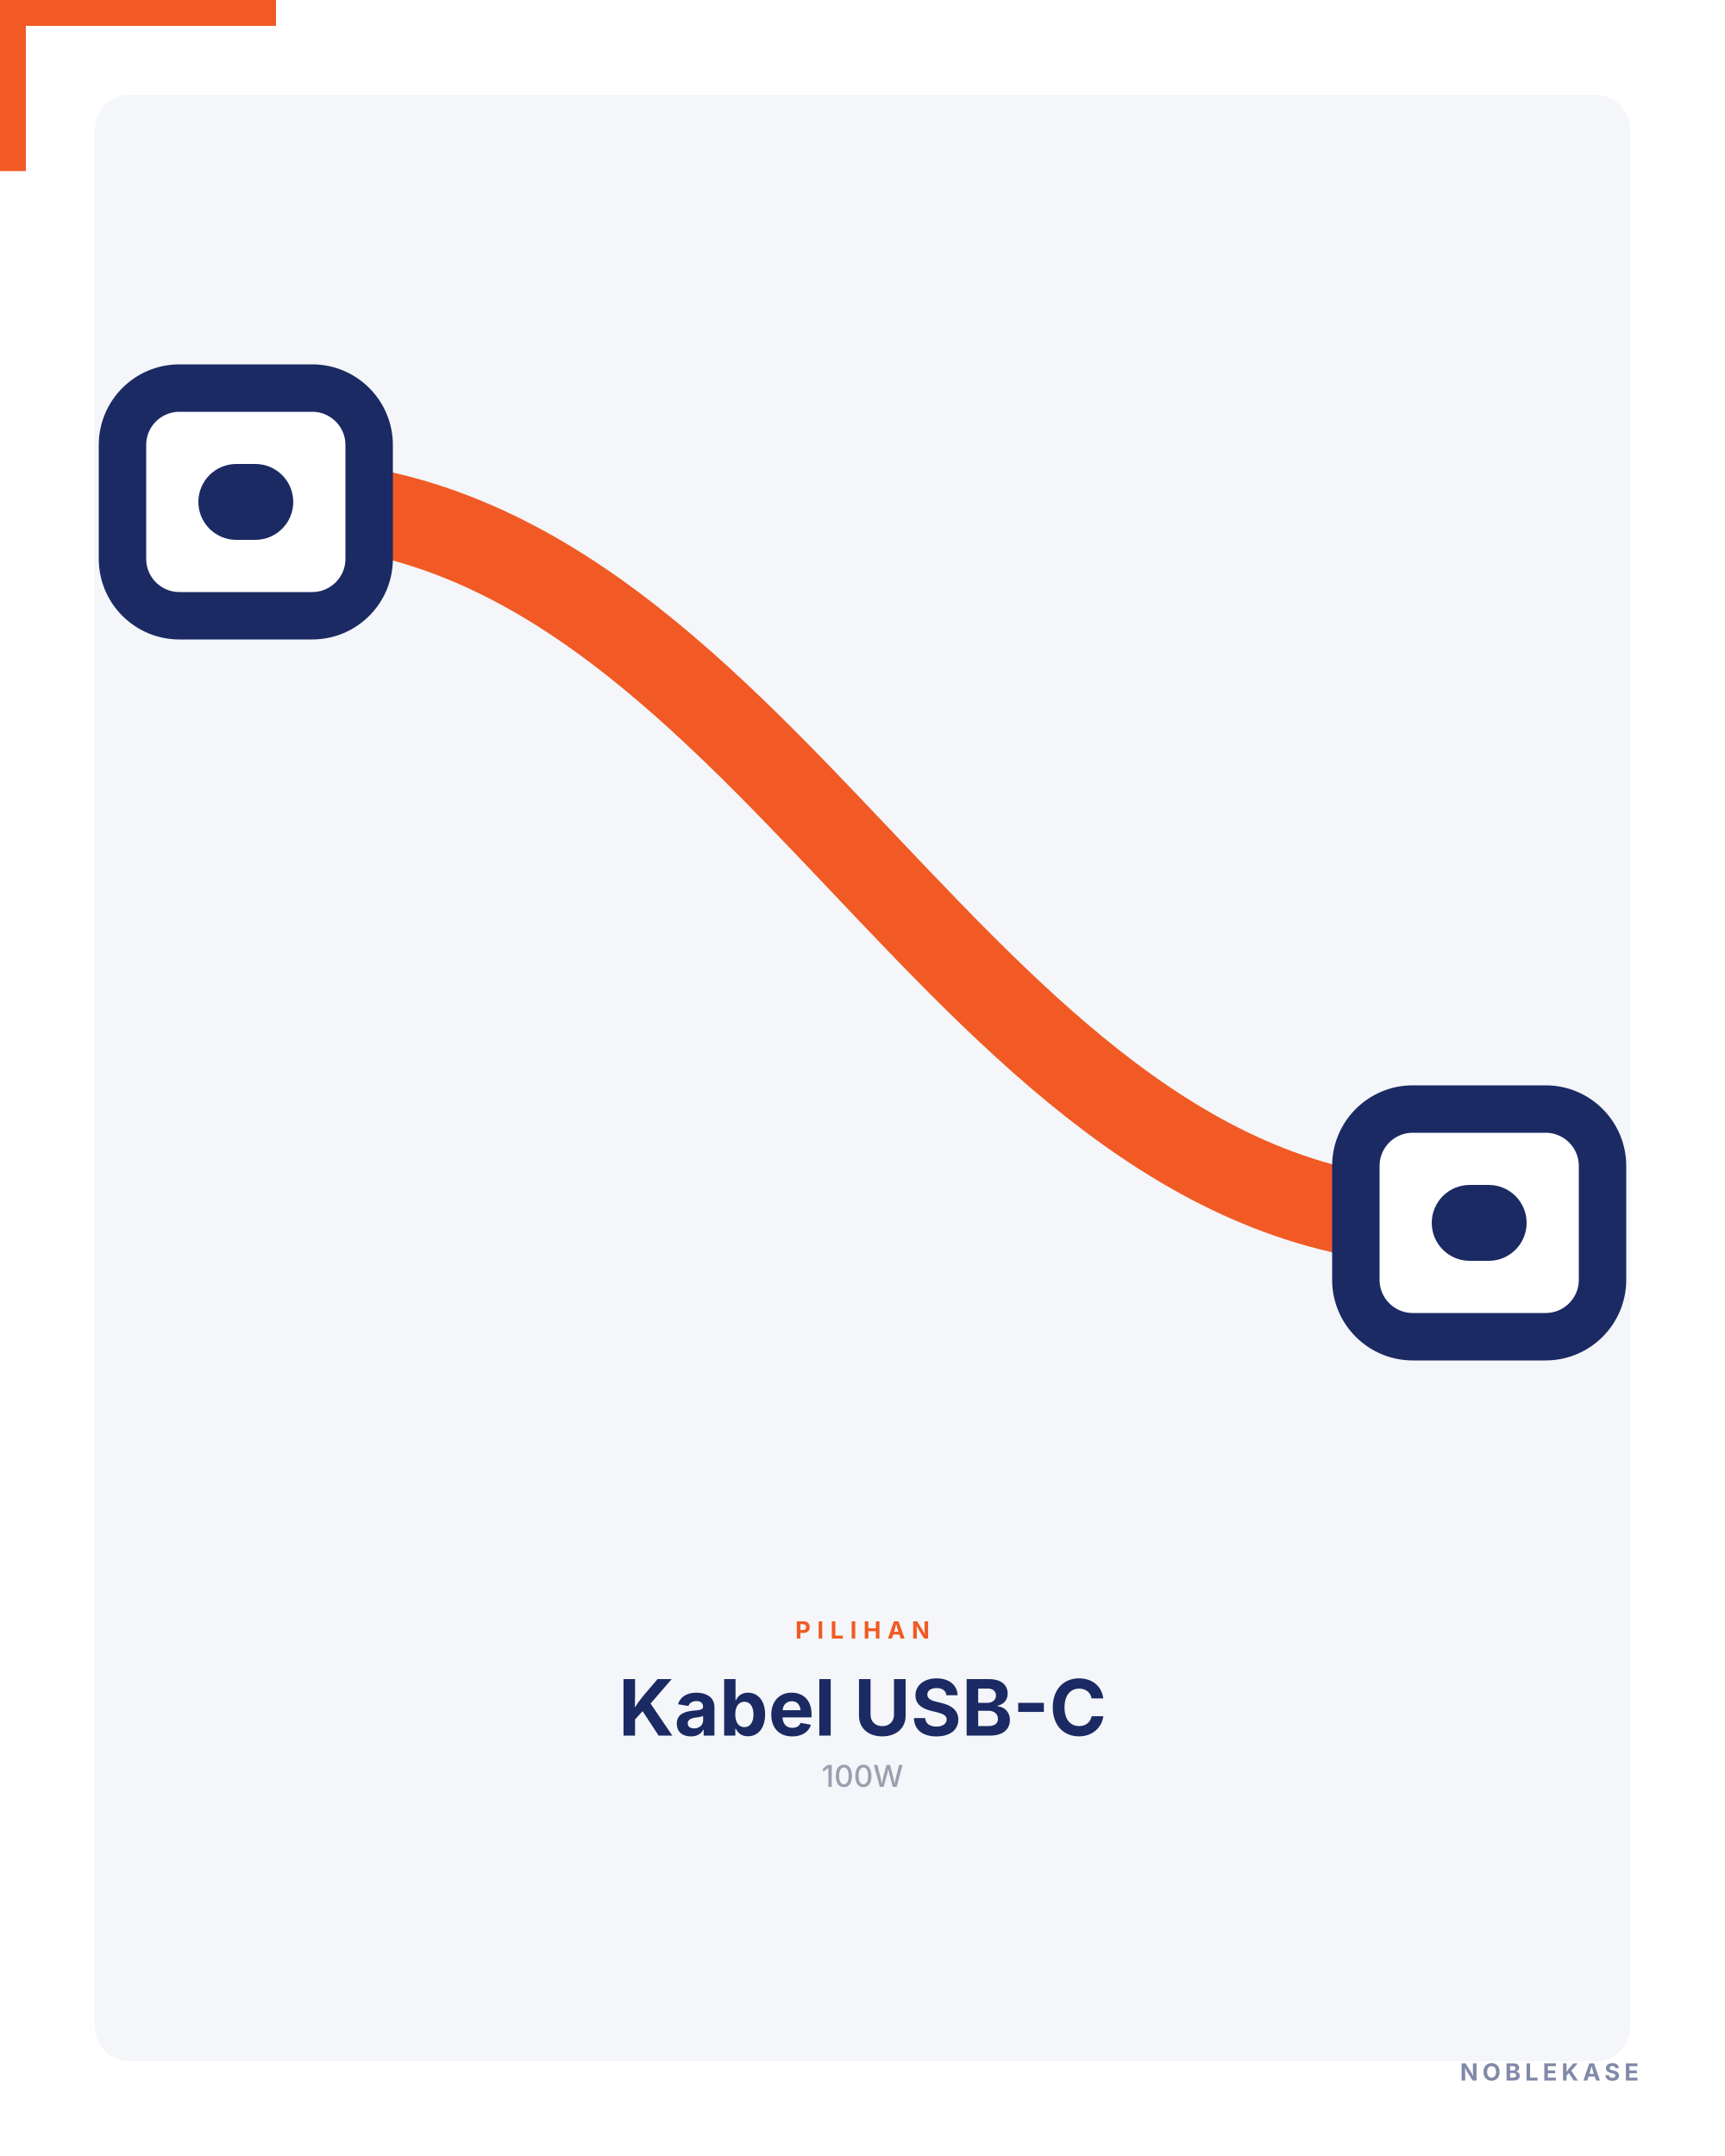
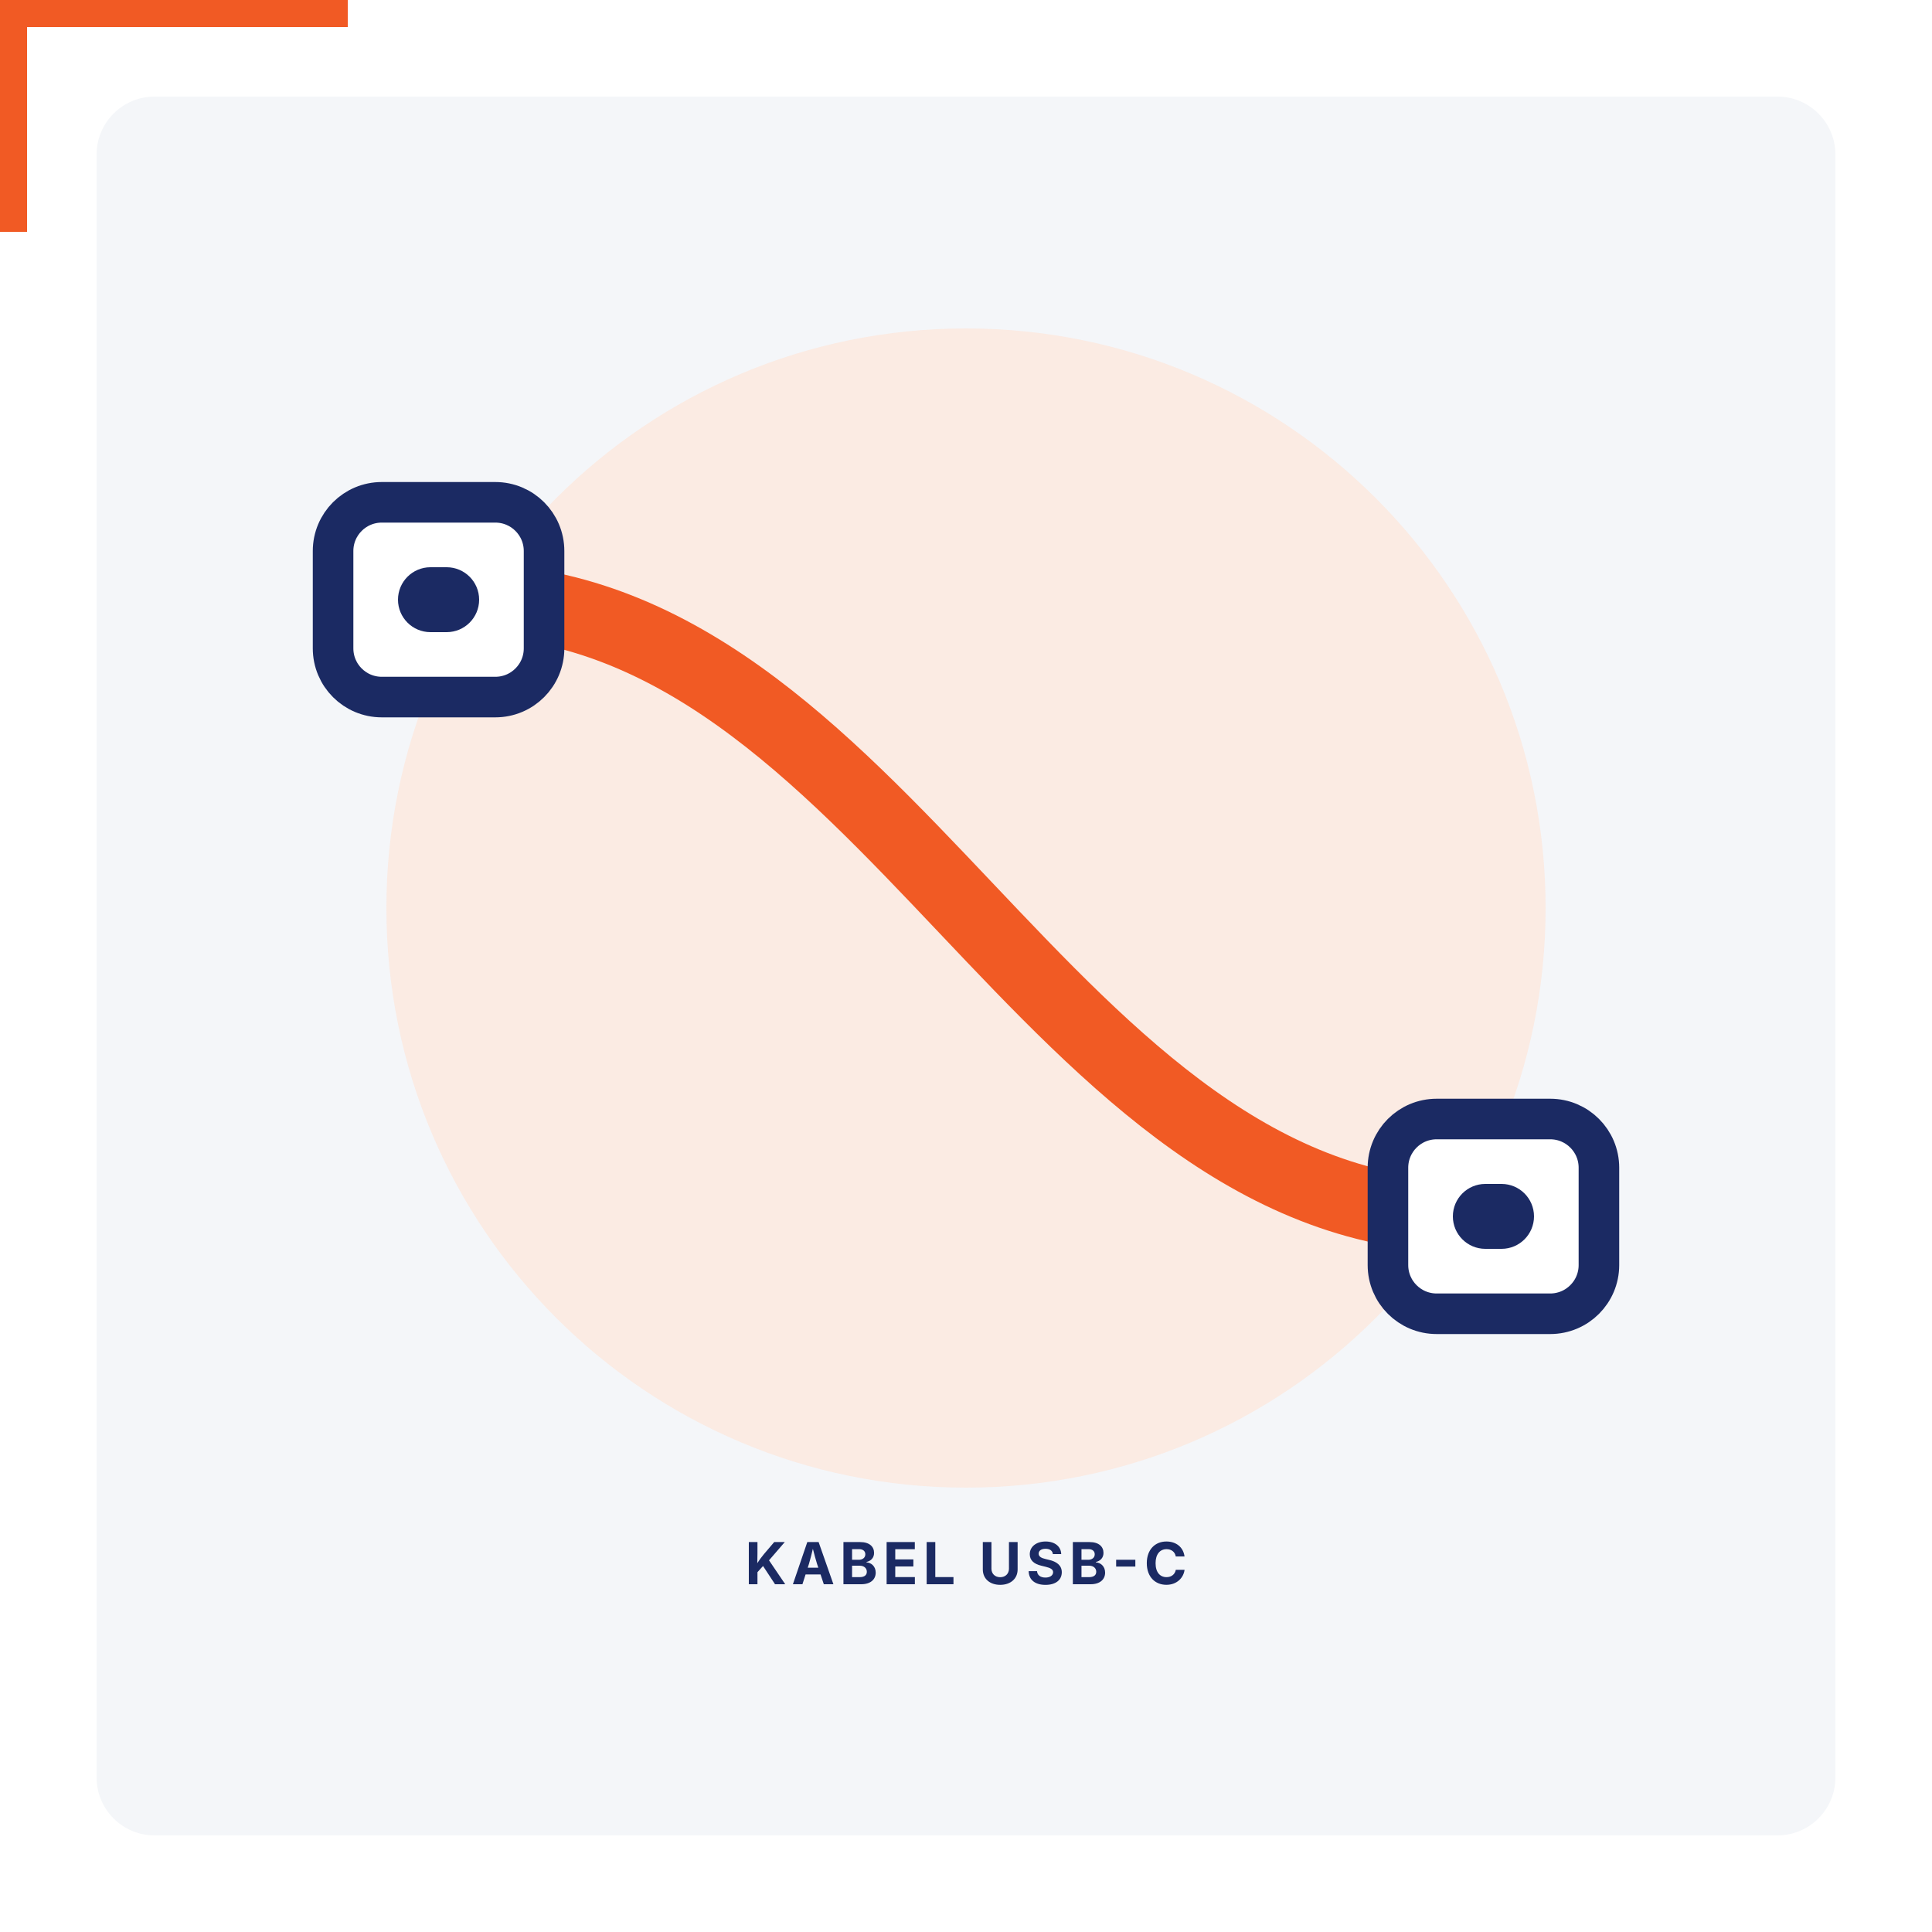
- <svg xmlns="http://www.w3.org/2000/svg" viewBox="0 0 800 1000" width="800" height="1000">
-   <rect width="800" height="1000" fill="#FFFFFF" />
-   <rect x="44" y="44" width="712" height="912" rx="16" fill="#F4F6F9" />
-   <rect x="0" y="0" width="128" height="12" fill="#F15A24" />
-   <rect x="0" y="0" width="12" height="79.36" fill="#F15A24" />
-   <g transform="translate(400.0,400.0) scale(4.4)" stroke="#1B2A63" stroke-width="5" fill="none" stroke-linejoin="round" stroke-linecap="round">
+ <svg xmlns="http://www.w3.org/2000/svg" viewBox="0 0 1000 1000" width="1000" height="1000">
+   <rect width="1000" height="1000" fill="#FFFFFF" />
+   <rect x="50" y="50" width="900" height="900" rx="30" fill="#F4F6F9" />
+   <rect x="0" y="0" width="180" height="14" fill="#F15A24" />
+   <rect x="0" y="0" width="14" height="120" fill="#F15A24" />
+   <circle cx="500.0" cy="470.0" r="300.0" fill="#FDE7DC" opacity="0.75" />
+   <g transform="translate(500.0,470.0) scale(4.2)" stroke="#1B2A63" stroke-width="5" fill="none" stroke-linejoin="round" stroke-linecap="round">
    <path d="M-62,-38 C-10,-38 10,38 62,38" stroke="#F15A24" stroke-width="9" />
    <rect x="-78" y="-50" width="26" height="24" rx="6" fill="#FFFFFF" />
    <rect x="52" y="26" width="26" height="24" rx="6" fill="#FFFFFF" />
    <rect x="-70" y="-42" width="10" height="8" rx="4" fill="#1B2A63" stroke="none" />
    <rect x="60" y="34" width="10" height="8" rx="4" fill="#1B2A63" stroke="none" />
  </g>
-   <text x="400.0" y="760.0" text-anchor="middle" font-family="Inter, Helvetica, Arial, sans-serif" font-size="11" font-weight="700" fill="#F15A24" letter-spacing="3">PILIHAN</text>
-   <text x="400.0" y="805.0" text-anchor="middle" font-family="Inter, Helvetica, Arial, sans-serif" font-size="36" font-weight="700" fill="#1B2A63">Kabel USB-C</text>
-   <text x="400.0" y="828.8" text-anchor="middle" font-family="Inter, Helvetica, Arial, sans-serif" font-size="14" font-weight="500" fill="#9AA0AE">100W</text>
-   <text x="760" y="965" text-anchor="end" font-family="Inter, Helvetica, Arial, sans-serif" font-size="11" font-weight="700" fill="#1B2A63" opacity="0.55" letter-spacing="2">NOBLEKASE</text>
+   <text x="500.0" y="820.0" text-anchor="middle" font-family="Inter, Helvetica, Arial, sans-serif" font-size="30" font-weight="700" fill="#1B2A63" letter-spacing="2.5">KABEL USB-C</text>
</svg>
